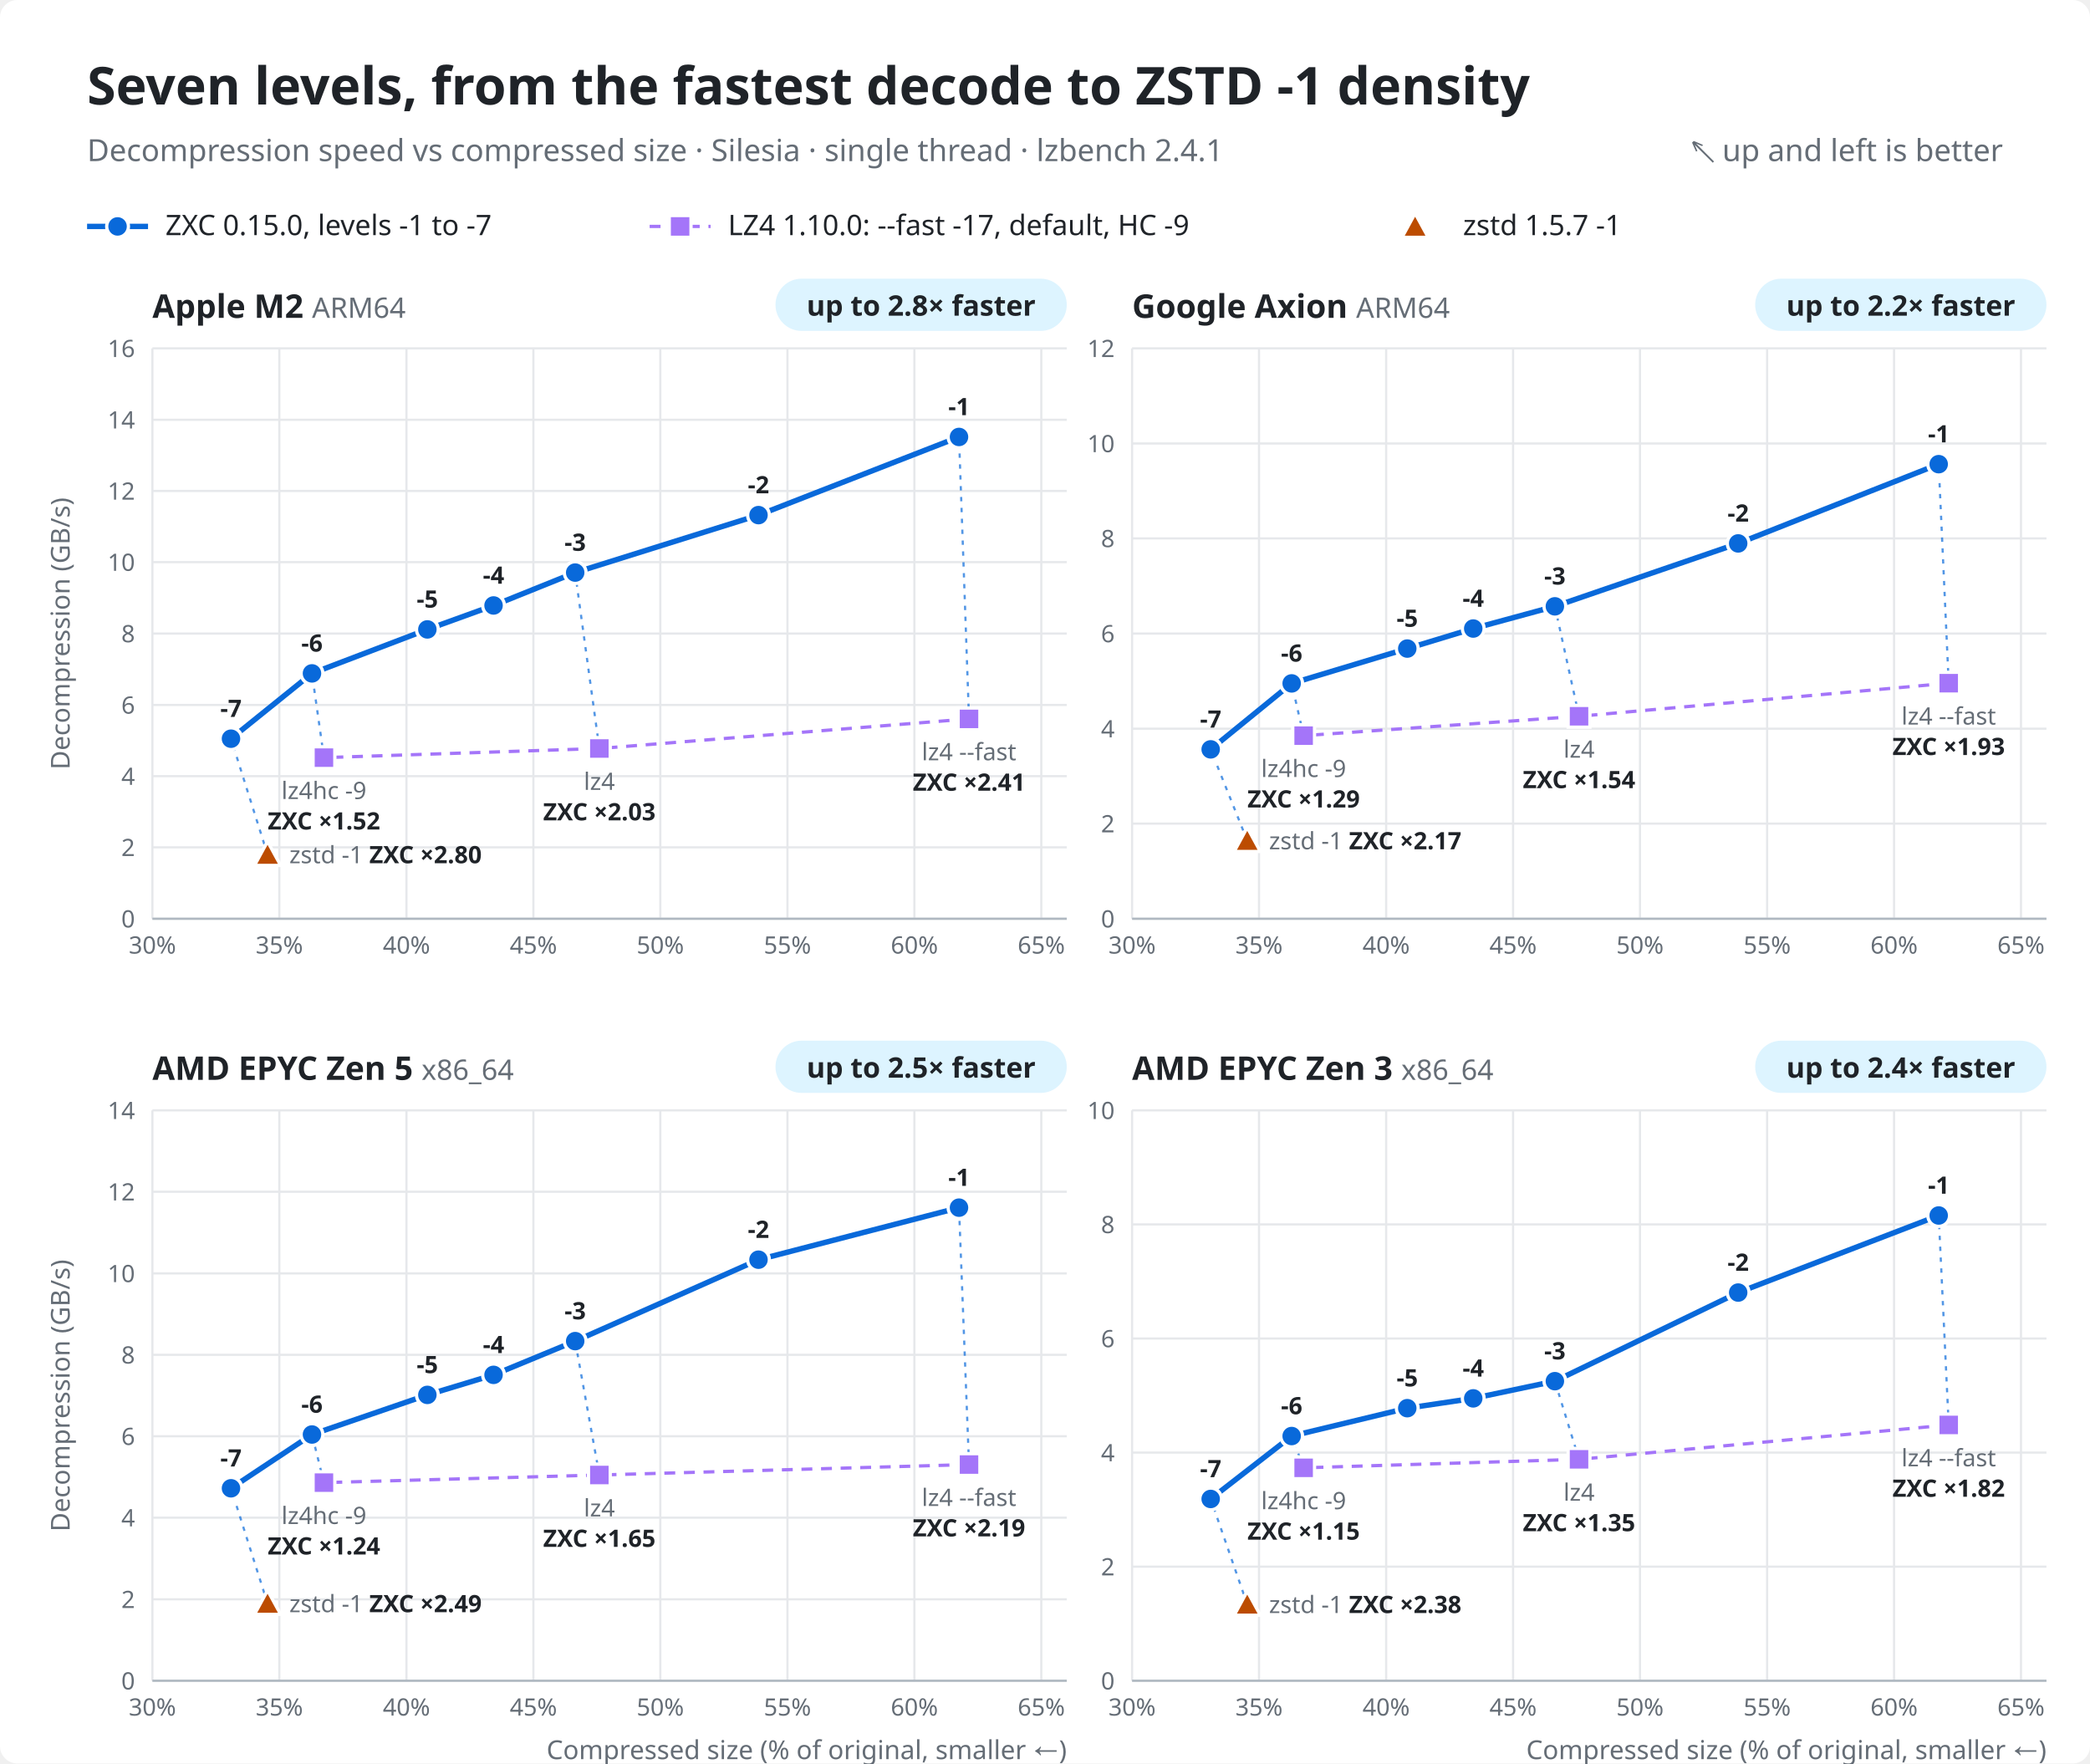
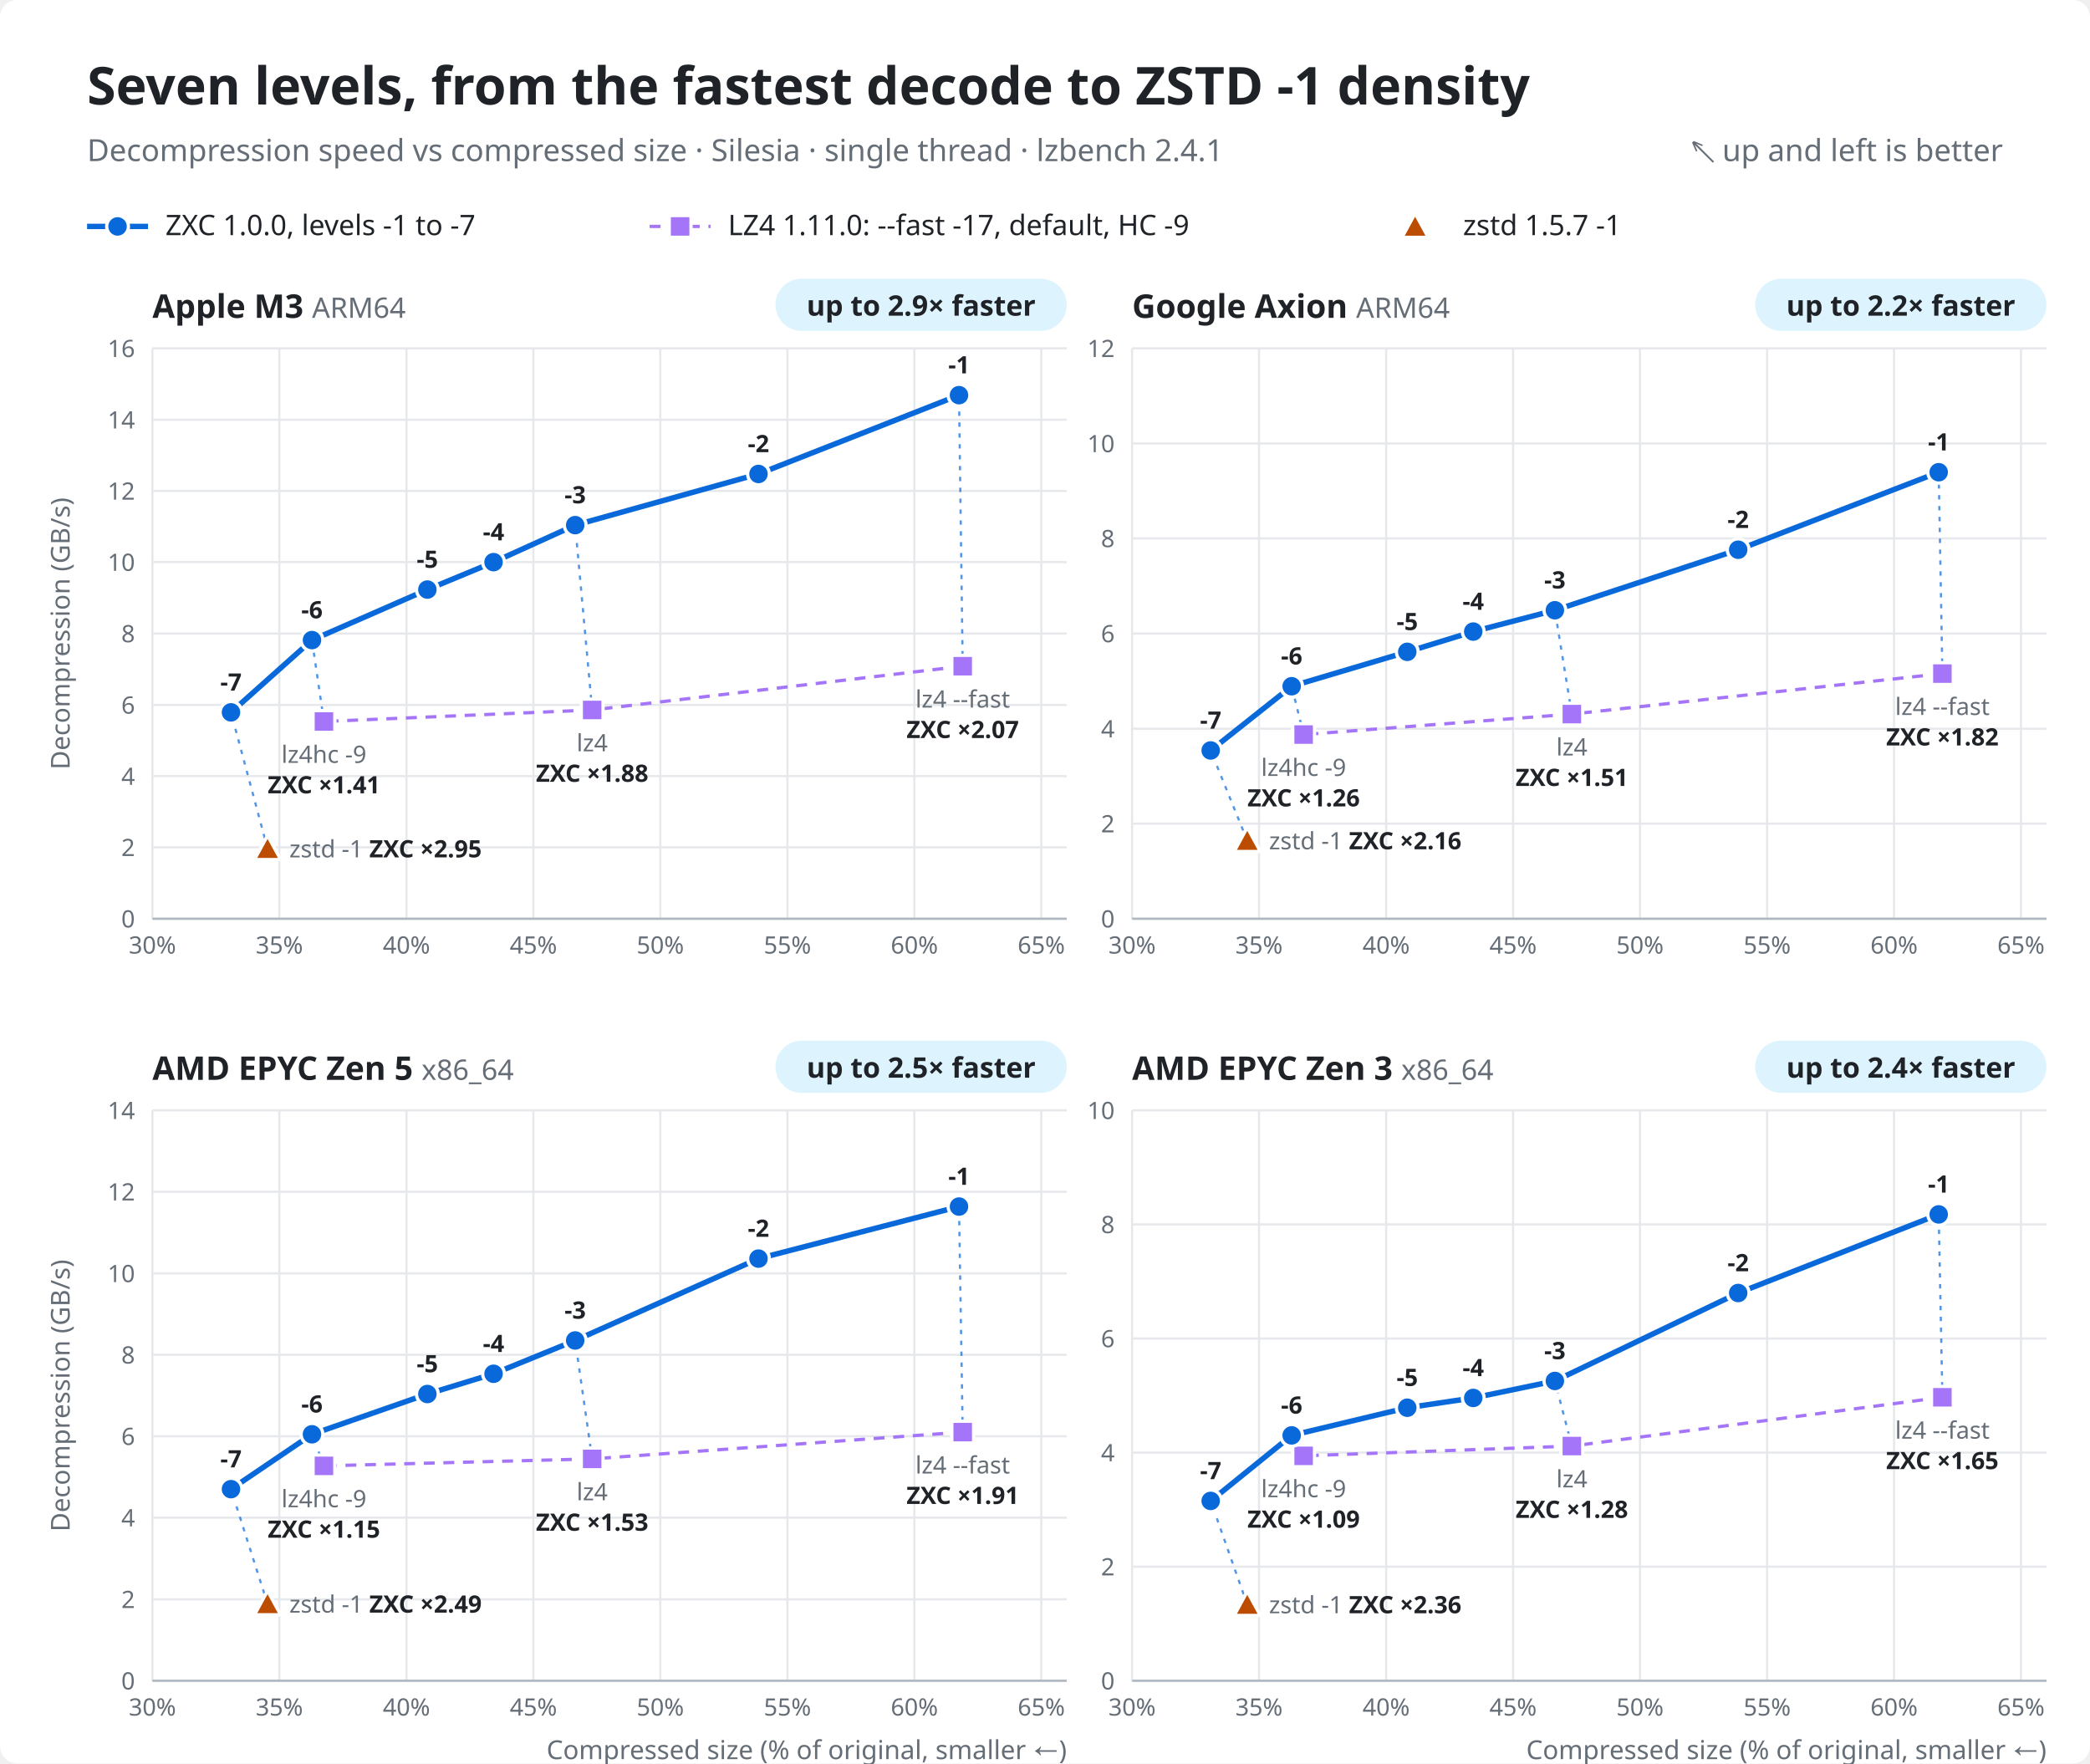
<svg xmlns="http://www.w3.org/2000/svg" viewBox="0 0 960 810" width="960" height="810" role="img" aria-label="Decompression speed versus compressed size: ZXC is faster than the LZ4 family and zstd -1 at an equal or smaller size on four CPUs">
  <style>text{font-family:-apple-system,BlinkMacSystemFont,"Segoe UI","Noto Sans",Helvetica,Arial,sans-serif;font-size:11px}.t{font-size:24px;font-weight:700}.st{font-size:14px}.pt{font-size:15px;font-weight:600}.pa{font-size:13px;font-weight:400}.ax{font-size:12px}.b{font-weight:600}.bd{font-size:13px;font-weight:700}.lg{font-size:13px}.grid,.axis{stroke-width:1}.ring{stroke-width:1.5}.zl{fill:none;stroke-width:2.5;stroke-linejoin:round}.vl{fill:none;stroke-width:1.5;stroke-dasharray:5 4}.cn{stroke-width:1;stroke-dasharray:2 3;opacity:.7}.bg{fill:#ffffff}text{fill:#1f2328}.mu{fill:#656d76}.fg{fill:#1f2328}.grid{stroke:#e6e8eb}.axis{stroke:#afb8c1}.zl{stroke:#0969da}.zp{fill:#0969da}.cn{stroke:#0969da}.op{fill:#bc4c00}.ring{stroke:#ffffff}.wash{fill:#ddf4ff}.vp{fill:#a475f9}.vl{stroke:#a475f9}@media (prefers-color-scheme:dark){.bg{fill:#0d1117}text{fill:#e6edf3}.mu{fill:#8d96a0}.fg{fill:#e6edf3}.grid{stroke:#21262d}.axis{stroke:#3d444d}.zl{stroke:#4493f8}.zp{fill:#4493f8}.cn{stroke:#4493f8}.op{fill:#db6d28}.ring{stroke:#0d1117}.wash{fill:#0c2d6b}.vp{fill:#bc8cff}.vl{stroke:#bc8cff}}.m{text-anchor:middle}.e{text-anchor:end}</style>
  <rect class="bg" width="960" height="810" rx="8" />
  <text x="40" y="48" class="t">Seven levels, from the fastest decode to ZSTD -1 density</text>
  <text x="40" y="74" class="st mu">Decompression speed vs compressed size · Silesia · single thread · lzbench 2.4.1</text>
  <text x="920" y="74" class="st mu e">↖ up and left is better</text>
  <path class="zl" d="M40 104h28" />
  <circle class="zp ring" cx="54" cy="104" r="5" />
-   <text x="76" y="108" class="lg">ZXC 0.15.0, levels -1 to -7</text>
+   <text x="76" y="108" class="lg">ZXC 1.0.0, levels -1 to -7</text>
  <path class="vl" d="M298.4 104h28" />
  <rect class="vp ring" x="307.4" y="99" width="10" height="10" />
-   <text x="334.4" y="108" class="lg">LZ4 1.10.0: --fast -17, default, HC -9</text>
+   <text x="334.4" y="108" class="lg">LZ4 1.11.0: --fast -17, default, HC -9</text>
  <path class="op ring" d="M650 98l6 11h-12z" />
  <text x="672" y="108" class="lg">zstd 1.5.7 -1</text>
  <path class="grid" d="M70 422h420" />
  <text x="62" y="426" class="mu e">0</text>
  <path class="grid" d="M70 389.2h420" />
  <text x="62" y="393.2" class="mu e">2</text>
  <path class="grid" d="M70 356.5h420" />
  <text x="62" y="360.5" class="mu e">4</text>
  <path class="grid" d="M70 323.8h420" />
  <text x="62" y="327.8" class="mu e">6</text>
  <path class="grid" d="M70 291h420" />
  <text x="62" y="295" class="mu e">8</text>
  <path class="grid" d="M70 258.2h420" />
  <text x="62" y="262.2" class="mu e">10</text>
  <path class="grid" d="M70 225.5h420" />
  <text x="62" y="229.5" class="mu e">12</text>
  <path class="grid" d="M70 192.8h420" />
  <text x="62" y="196.8" class="mu e">14</text>
  <path class="grid" d="M70 160h420" />
  <text x="62" y="164" class="mu e">16</text>
  <path class="grid" d="M70 160v262" />
  <text x="70" y="438" class="mu m">30%</text>
  <path class="grid" d="M128.3 160v262" />
  <text x="128.3" y="438" class="mu m">35%</text>
  <path class="grid" d="M186.7 160v262" />
  <text x="186.7" y="438" class="mu m">40%</text>
  <path class="grid" d="M245 160v262" />
  <text x="245" y="438" class="mu m">45%</text>
  <path class="grid" d="M303.3 160v262" />
  <text x="303.3" y="438" class="mu m">50%</text>
  <path class="grid" d="M361.7 160v262" />
  <text x="361.7" y="438" class="mu m">55%</text>
  <path class="grid" d="M420 160v262" />
  <text x="420" y="438" class="mu m">60%</text>
  <path class="grid" d="M478.3 160v262" />
  <text x="478.3" y="438" class="mu m">65%</text>
  <path class="axis" d="M70 422h420" />
  <text class="ax mu m" transform="translate(32 291) rotate(-90)">Decompression (GB/s)</text>
-   <text x="70" y="146" class="pt">Apple M2 <tspan class="pa mu">ARM64</tspan>
+   <text x="70" y="146" class="pt">Apple M3 <tspan class="pa mu">ARM64</tspan>
  </text>
  <rect class="wash" x="356.2" y="128" width="133.8" height="24" rx="12" />
-   <text x="423.1" y="145" class="bd m">up to 2.8× faster</text>
-   <path class="cn" d="M445.1 330.2L440.5 200.7" />
-   <text x="445.1" y="363.2" class="b m">ZXC ×2.41</text>
-   <path class="cn" d="M275.3 343.8L264.2 263.1" />
-   <text x="275.3" y="376.8" class="b m">ZXC ×2.03</text>
-   <path class="cn" d="M148.8 348L143.3 309.3" />
-   <text x="148.8" y="381" class="b m">ZXC ×1.52</text>
-   <path class="cn" d="M122.9 392.5L106.1 339.3" />
-   <path class="op ring" d="M122.9 386.5l6 11h-12z" />
-   <text x="132.9" y="396.5" class="mu">zstd -1 <tspan class="b fg">ZXC ×2.80</tspan>
-   </text>
-   <polyline class="vl" points="445.1,330.2 275.3,343.8 148.8,348" />
-   <rect class="vp ring" x="440.1" y="325.2" width="10" height="10" />
-   <text x="445.1" y="349.2" class="mu m">lz4 --fast</text>
-   <rect class="vp ring" x="270.3" y="338.8" width="10" height="10" />
-   <text x="275.3" y="362.8" class="mu m">lz4</text>
-   <rect class="vp ring" x="143.8" y="343" width="10" height="10" />
-   <text x="148.8" y="367" class="mu m">lz4hc -9</text>
-   <polyline class="zl" points="440.5,200.7 348.4,236.6 264.2,263 226.7,278.1 196.3,289.1 143.3,309.3 106.1,339.3" />
-   <circle class="zp ring" cx="440.5" cy="200.7" r="5" />
-   <text x="440.5" y="190.7" class="b m">-1</text>
-   <circle class="zp ring" cx="348.4" cy="236.6" r="5" />
-   <text x="348.4" y="226.6" class="b m">-2</text>
-   <circle class="zp ring" cx="264.2" cy="263" r="5" />
-   <text x="264.2" y="253" class="b m">-3</text>
-   <circle class="zp ring" cx="226.7" cy="278.1" r="5" />
-   <text x="226.7" y="268.1" class="b m">-4</text>
-   <circle class="zp ring" cx="196.3" cy="289.1" r="5" />
-   <text x="196.3" y="279.1" class="b m">-5</text>
-   <circle class="zp ring" cx="143.3" cy="309.3" r="5" />
-   <text x="143.3" y="299.3" class="b m">-6</text>
-   <circle class="zp ring" cx="106.1" cy="339.3" r="5" />
-   <text x="106.1" y="329.3" class="b m">-7</text>
+   <text x="423.1" y="145" class="bd m">up to 2.9× faster</text>
+   <path class="cn" d="M442.2 306L440.5 181.5" />
+   <text x="442.2" y="339" class="b m">ZXC ×2.07</text>
+   <path class="cn" d="M272.0 326.1L264.2 241.2" />
+   <text x="272.0" y="359.1" class="b m">ZXC ×1.88</text>
+   <path class="cn" d="M148.8 331.4L143.3 294" />
+   <text x="148.8" y="364.4" class="b m">ZXC ×1.41</text>
+   <path class="cn" d="M122.9 389.8L106.1 327.2" />
+   <path class="op ring" d="M122.9 383.8l6 11h-12z" />
+   <text x="132.9" y="393.8" class="mu">zstd -1 <tspan class="b fg">ZXC ×2.95</tspan>
+   </text>
+   <polyline class="vl" points="442.2,306 272.0,326.1 148.8,331.4" />
+   <rect class="vp ring" x="437.2" y="301" width="10" height="10" />
+   <text x="442.2" y="325" class="mu m">lz4 --fast</text>
+   <rect class="vp ring" x="267" y="321.1" width="10" height="10" />
+   <text x="272.0" y="345.1" class="mu m">lz4</text>
+   <rect class="vp ring" x="143.8" y="326.4" width="10" height="10" />
+   <text x="148.8" y="350.4" class="mu m">lz4hc -9</text>
+   <polyline class="zl" points="440.5,181.5 348.4,217.7 264.2,241.2 226.7,258.2 196.3,270.8 143.3,294 106.1,327.2" />
+   <circle class="zp ring" cx="440.5" cy="181.5" r="5" />
+   <text x="440.5" y="171.5" class="b m">-1</text>
+   <circle class="zp ring" cx="348.4" cy="217.7" r="5" />
+   <text x="348.4" y="207.7" class="b m">-2</text>
+   <circle class="zp ring" cx="264.2" cy="241.2" r="5" />
+   <text x="264.2" y="231.2" class="b m">-3</text>
+   <circle class="zp ring" cx="226.7" cy="258.2" r="5" />
+   <text x="226.7" y="248.2" class="b m">-4</text>
+   <circle class="zp ring" cx="196.3" cy="270.8" r="5" />
+   <text x="196.3" y="260.8" class="b m">-5</text>
+   <circle class="zp ring" cx="143.3" cy="294" r="5" />
+   <text x="143.3" y="284" class="b m">-6</text>
+   <circle class="zp ring" cx="106.1" cy="327.2" r="5" />
+   <text x="106.1" y="317.2" class="b m">-7</text>
  <path class="grid" d="M520 422h420" />
  <text x="512" y="426" class="mu e">0</text>
  <path class="grid" d="M520 378.3h420" />
  <text x="512" y="382.3" class="mu e">2</text>
  <path class="grid" d="M520 334.7h420" />
  <text x="512" y="338.7" class="mu e">4</text>
  <path class="grid" d="M520 291h420" />
  <text x="512" y="295" class="mu e">6</text>
  <path class="grid" d="M520 247.3h420" />
  <text x="512" y="251.3" class="mu e">8</text>
  <path class="grid" d="M520 203.7h420" />
  <text x="512" y="207.7" class="mu e">10</text>
  <path class="grid" d="M520 160h420" />
  <text x="512" y="164" class="mu e">12</text>
  <path class="grid" d="M520 160v262" />
  <text x="520" y="438" class="mu m">30%</text>
  <path class="grid" d="M578.3 160v262" />
  <text x="578.3" y="438" class="mu m">35%</text>
  <path class="grid" d="M636.7 160v262" />
  <text x="636.7" y="438" class="mu m">40%</text>
  <path class="grid" d="M695 160v262" />
  <text x="695" y="438" class="mu m">45%</text>
  <path class="grid" d="M753.3 160v262" />
  <text x="753.3" y="438" class="mu m">50%</text>
  <path class="grid" d="M811.7 160v262" />
  <text x="811.7" y="438" class="mu m">55%</text>
  <path class="grid" d="M870 160v262" />
  <text x="870" y="438" class="mu m">60%</text>
  <path class="grid" d="M928.3 160v262" />
  <text x="928.3" y="438" class="mu m">65%</text>
  <path class="axis" d="M520 422h420" />
  <text x="520" y="146" class="pt">Google Axion <tspan class="pa mu">ARM64</tspan>
  </text>
  <rect class="wash" x="806.2" y="128" width="133.8" height="24" rx="12" />
  <text x="873.1" y="145" class="bd m">up to 2.2× faster</text>
-   <path class="cn" d="M895.1 313.8L890.5 213.2" />
-   <text x="895.1" y="346.8" class="b m">ZXC ×1.93</text>
-   <path class="cn" d="M725.3 329L714.2 278.5" />
-   <text x="725.3" y="362" class="b m">ZXC ×1.54</text>
-   <path class="cn" d="M598.8 337.9L593.3 313.9" />
-   <text x="598.8" y="370.9" class="b m">ZXC ×1.29</text>
-   <path class="cn" d="M572.9 386.1L556.1 344.2" />
+   <path class="cn" d="M892.2 309.4L890.5 216.9" />
+   <text x="892.2" y="342.4" class="b m">ZXC ×1.82</text>
+   <path class="cn" d="M722.0 328L714.2 280.3" />
+   <text x="722.0" y="361" class="b m">ZXC ×1.51</text>
+   <path class="cn" d="M598.8 337.4L593.3 315.2" />
+   <text x="598.8" y="370.4" class="b m">ZXC ×1.26</text>
+   <path class="cn" d="M572.9 386.1L556.1 344.7" />
  <path class="op ring" d="M572.9 380.1l6 11h-12z" />
-   <text x="582.9" y="390.1" class="mu">zstd -1 <tspan class="b fg">ZXC ×2.17</tspan>
-   </text>
-   <polyline class="vl" points="895.1,313.8 725.3,329 598.8,337.9" />
-   <rect class="vp ring" x="890.1" y="308.8" width="10" height="10" />
-   <text x="895.1" y="332.8" class="mu m">lz4 --fast</text>
-   <rect class="vp ring" x="720.3" y="324" width="10" height="10" />
-   <text x="725.3" y="348" class="mu m">lz4</text>
-   <rect class="vp ring" x="593.8" y="332.9" width="10" height="10" />
-   <text x="598.8" y="356.9" class="mu m">lz4hc -9</text>
-   <polyline class="zl" points="890.5,213.2 798.4,249.6 714.2,278.5 676.7,288.7 646.4,297.9 593.3,313.9 556.1,344.2" />
-   <circle class="zp ring" cx="890.5" cy="213.2" r="5" />
-   <text x="890.5" y="203.2" class="b m">-1</text>
-   <circle class="zp ring" cx="798.4" cy="249.6" r="5" />
-   <text x="798.4" y="239.6" class="b m">-2</text>
-   <circle class="zp ring" cx="714.2" cy="278.5" r="5" />
-   <text x="714.2" y="268.5" class="b m">-3</text>
-   <circle class="zp ring" cx="676.7" cy="288.7" r="5" />
-   <text x="676.7" y="278.7" class="b m">-4</text>
-   <circle class="zp ring" cx="646.4" cy="297.9" r="5" />
-   <text x="646.4" y="287.9" class="b m">-5</text>
-   <circle class="zp ring" cx="593.3" cy="313.9" r="5" />
-   <text x="593.3" y="303.9" class="b m">-6</text>
-   <circle class="zp ring" cx="556.1" cy="344.2" r="5" />
-   <text x="556.1" y="334.2" class="b m">-7</text>
+   <text x="582.9" y="390.1" class="mu">zstd -1 <tspan class="b fg">ZXC ×2.16</tspan>
+   </text>
+   <polyline class="vl" points="892.2,309.4 722.0,328 598.8,337.4" />
+   <rect class="vp ring" x="887.2" y="304.4" width="10" height="10" />
+   <text x="892.2" y="328.4" class="mu m">lz4 --fast</text>
+   <rect class="vp ring" x="717" y="323" width="10" height="10" />
+   <text x="722.0" y="347" class="mu m">lz4</text>
+   <rect class="vp ring" x="593.8" y="332.4" width="10" height="10" />
+   <text x="598.8" y="356.4" class="mu m">lz4hc -9</text>
+   <polyline class="zl" points="890.5,216.9 798.4,252.5 714.2,280.3 676.7,290.1 646.4,299.4 593.3,315.2 556.1,344.7" />
+   <circle class="zp ring" cx="890.5" cy="216.9" r="5" />
+   <text x="890.5" y="206.9" class="b m">-1</text>
+   <circle class="zp ring" cx="798.4" cy="252.5" r="5" />
+   <text x="798.4" y="242.5" class="b m">-2</text>
+   <circle class="zp ring" cx="714.2" cy="280.3" r="5" />
+   <text x="714.2" y="270.3" class="b m">-3</text>
+   <circle class="zp ring" cx="676.7" cy="290.1" r="5" />
+   <text x="676.7" y="280.1" class="b m">-4</text>
+   <circle class="zp ring" cx="646.4" cy="299.4" r="5" />
+   <text x="646.4" y="289.4" class="b m">-5</text>
+   <circle class="zp ring" cx="593.3" cy="315.2" r="5" />
+   <text x="593.3" y="305.2" class="b m">-6</text>
+   <circle class="zp ring" cx="556.1" cy="344.7" r="5" />
+   <text x="556.1" y="334.7" class="b m">-7</text>
  <path class="grid" d="M70 772h420" />
  <text x="62" y="776" class="mu e">0</text>
  <path class="grid" d="M70 734.6h420" />
  <text x="62" y="738.6" class="mu e">2</text>
  <path class="grid" d="M70 697.1h420" />
  <text x="62" y="701.1" class="mu e">4</text>
  <path class="grid" d="M70 659.7h420" />
  <text x="62" y="663.7" class="mu e">6</text>
  <path class="grid" d="M70 622.3h420" />
  <text x="62" y="626.3" class="mu e">8</text>
  <path class="grid" d="M70 584.9h420" />
  <text x="62" y="588.9" class="mu e">10</text>
  <path class="grid" d="M70 547.4h420" />
  <text x="62" y="551.4" class="mu e">12</text>
  <path class="grid" d="M70 510h420" />
  <text x="62" y="514" class="mu e">14</text>
  <path class="grid" d="M70 510v262" />
  <text x="70" y="788" class="mu m">30%</text>
  <path class="grid" d="M128.3 510v262" />
  <text x="128.3" y="788" class="mu m">35%</text>
  <path class="grid" d="M186.7 510v262" />
  <text x="186.7" y="788" class="mu m">40%</text>
  <path class="grid" d="M245 510v262" />
  <text x="245" y="788" class="mu m">45%</text>
  <path class="grid" d="M303.3 510v262" />
  <text x="303.3" y="788" class="mu m">50%</text>
  <path class="grid" d="M361.7 510v262" />
  <text x="361.7" y="788" class="mu m">55%</text>
  <path class="grid" d="M420 510v262" />
  <text x="420" y="788" class="mu m">60%</text>
  <path class="grid" d="M478.3 510v262" />
  <text x="478.3" y="788" class="mu m">65%</text>
  <path class="axis" d="M70 772h420" />
  <text class="ax mu m" transform="translate(32 641) rotate(-90)">Decompression (GB/s)</text>
  <text x="490" y="808" class="ax mu e">Compressed size (% of original, smaller ←)</text>
  <text x="70" y="496" class="pt">AMD EPYC Zen 5 <tspan class="pa mu">x86_64</tspan>
  </text>
  <rect class="wash" x="356.2" y="478" width="133.8" height="24" rx="12" />
  <text x="423.1" y="495" class="bd m">up to 2.5× faster</text>
-   <path class="cn" d="M445.1 672.7L440.5 554.7" />
-   <text x="445.1" y="705.7" class="b m">ZXC ×2.19</text>
-   <path class="cn" d="M275.3 677.5L264.2 616" />
-   <text x="275.3" y="710.5" class="b m">ZXC ×1.65</text>
-   <path class="cn" d="M148.8 681L143.3 658.9" />
-   <text x="148.8" y="714" class="b m">ZXC ×1.24</text>
-   <path class="cn" d="M122.9 736.5L106.1 683.6" />
-   <path class="op ring" d="M122.9 730.5l6 11h-12z" />
-   <text x="132.9" y="740.5" class="mu">zstd -1 <tspan class="b fg">ZXC ×2.49</tspan>
-   </text>
-   <polyline class="vl" points="445.1,672.7 275.3,677.5 148.8,681" />
-   <rect class="vp ring" x="440.1" y="667.7" width="10" height="10" />
-   <text x="445.1" y="691.7" class="mu m">lz4 --fast</text>
-   <rect class="vp ring" x="270.3" y="672.5" width="10" height="10" />
-   <text x="275.3" y="696.5" class="mu m">lz4</text>
-   <rect class="vp ring" x="143.8" y="676" width="10" height="10" />
-   <text x="148.8" y="700" class="mu m">lz4hc -9</text>
-   <polyline class="zl" points="440.5,554.7 348.4,578.6 264.2,616 226.7,631.5 196.3,640.7 143.3,658.9 106.1,683.6" />
-   <circle class="zp ring" cx="440.5" cy="554.7" r="5" />
-   <text x="440.5" y="544.7" class="b m">-1</text>
-   <circle class="zp ring" cx="348.4" cy="578.6" r="5" />
-   <text x="348.4" y="568.6" class="b m">-2</text>
-   <circle class="zp ring" cx="264.2" cy="616" r="5" />
-   <text x="264.2" y="606" class="b m">-3</text>
-   <circle class="zp ring" cx="226.7" cy="631.5" r="5" />
-   <text x="226.7" y="621.5" class="b m">-4</text>
-   <circle class="zp ring" cx="196.3" cy="640.7" r="5" />
-   <text x="196.3" y="630.7" class="b m">-5</text>
-   <circle class="zp ring" cx="143.3" cy="658.9" r="5" />
-   <text x="143.3" y="648.9" class="b m">-6</text>
-   <circle class="zp ring" cx="106.1" cy="683.6" r="5" />
-   <text x="106.1" y="673.6" class="b m">-7</text>
+   <path class="cn" d="M442.2 657.8L440.5 554.2" />
+   <text x="442.2" y="690.8" class="b m">ZXC ×1.91</text>
+   <path class="cn" d="M272.0 670.1L264.2 615.7" />
+   <text x="272.0" y="703.1" class="b m">ZXC ×1.53</text>
+   <path class="cn" d="M148.8 673.3L143.3 658.8" />
+   <text x="148.8" y="706.3" class="b m">ZXC ×1.15</text>
+   <path class="cn" d="M122.9 736.7L106.1 684" />
+   <path class="op ring" d="M122.9 730.7l6 11h-12z" />
+   <text x="132.9" y="740.7" class="mu">zstd -1 <tspan class="b fg">ZXC ×2.49</tspan>
+   </text>
+   <polyline class="vl" points="442.2,657.8 272.0,670.1 148.8,673.3" />
+   <rect class="vp ring" x="437.2" y="652.8" width="10" height="10" />
+   <text x="442.2" y="676.8" class="mu m">lz4 --fast</text>
+   <rect class="vp ring" x="267" y="665.1" width="10" height="10" />
+   <text x="272.0" y="689.1" class="mu m">lz4</text>
+   <rect class="vp ring" x="143.8" y="668.3" width="10" height="10" />
+   <text x="148.8" y="692.3" class="mu m">lz4hc -9</text>
+   <polyline class="zl" points="440.5,554.2 348.4,578.1 264.2,615.7 226.7,631 196.3,640.3 143.3,658.8 106.1,684" />
+   <circle class="zp ring" cx="440.5" cy="554.2" r="5" />
+   <text x="440.5" y="544.2" class="b m">-1</text>
+   <circle class="zp ring" cx="348.4" cy="578.1" r="5" />
+   <text x="348.4" y="568.1" class="b m">-2</text>
+   <circle class="zp ring" cx="264.2" cy="615.7" r="5" />
+   <text x="264.2" y="605.7" class="b m">-3</text>
+   <circle class="zp ring" cx="226.7" cy="631" r="5" />
+   <text x="226.7" y="621" class="b m">-4</text>
+   <circle class="zp ring" cx="196.3" cy="640.3" r="5" />
+   <text x="196.3" y="630.3" class="b m">-5</text>
+   <circle class="zp ring" cx="143.3" cy="658.8" r="5" />
+   <text x="143.3" y="648.8" class="b m">-6</text>
+   <circle class="zp ring" cx="106.1" cy="684" r="5" />
+   <text x="106.1" y="674" class="b m">-7</text>
  <path class="grid" d="M520 772h420" />
  <text x="512" y="776" class="mu e">0</text>
  <path class="grid" d="M520 719.6h420" />
  <text x="512" y="723.6" class="mu e">2</text>
  <path class="grid" d="M520 667.2h420" />
  <text x="512" y="671.2" class="mu e">4</text>
  <path class="grid" d="M520 614.8h420" />
  <text x="512" y="618.8" class="mu e">6</text>
  <path class="grid" d="M520 562.4h420" />
  <text x="512" y="566.4" class="mu e">8</text>
  <path class="grid" d="M520 510h420" />
  <text x="512" y="514" class="mu e">10</text>
  <path class="grid" d="M520 510v262" />
  <text x="520" y="788" class="mu m">30%</text>
  <path class="grid" d="M578.3 510v262" />
  <text x="578.3" y="788" class="mu m">35%</text>
  <path class="grid" d="M636.7 510v262" />
  <text x="636.7" y="788" class="mu m">40%</text>
  <path class="grid" d="M695 510v262" />
  <text x="695" y="788" class="mu m">45%</text>
  <path class="grid" d="M753.3 510v262" />
  <text x="753.3" y="788" class="mu m">50%</text>
  <path class="grid" d="M811.7 510v262" />
  <text x="811.7" y="788" class="mu m">55%</text>
  <path class="grid" d="M870 510v262" />
  <text x="870" y="788" class="mu m">60%</text>
  <path class="grid" d="M928.3 510v262" />
  <text x="928.3" y="788" class="mu m">65%</text>
  <path class="axis" d="M520 772h420" />
  <text x="940" y="808" class="ax mu e">Compressed size (% of original, smaller ←)</text>
  <text x="520" y="496" class="pt">AMD EPYC Zen 3 <tspan class="pa mu">x86_64</tspan>
  </text>
  <rect class="wash" x="806.2" y="478" width="133.8" height="24" rx="12" />
  <text x="873.1" y="495" class="bd m">up to 2.4× faster</text>
-   <path class="cn" d="M895.1 654.5L890.5 558.3" />
-   <text x="895.1" y="687.5" class="b m">ZXC ×1.82</text>
-   <path class="cn" d="M725.3 670.3L714.2 634.4" />
-   <text x="725.3" y="703.3" class="b m">ZXC ×1.35</text>
-   <path class="cn" d="M598.8 674.2L593.3 659.6" />
-   <text x="598.8" y="707.2" class="b m">ZXC ×1.15</text>
-   <path class="cn" d="M572.9 736.9L556.1 688.5" />
-   <path class="op ring" d="M572.9 730.9l6 11h-12z" />
-   <text x="582.9" y="740.9" class="mu">zstd -1 <tspan class="b fg">ZXC ×2.38</tspan>
-   </text>
-   <polyline class="vl" points="895.1,654.5 725.3,670.3 598.8,674.2" />
-   <rect class="vp ring" x="890.1" y="649.5" width="10" height="10" />
-   <text x="895.1" y="673.5" class="mu m">lz4 --fast</text>
-   <rect class="vp ring" x="720.3" y="665.3" width="10" height="10" />
-   <text x="725.3" y="689.3" class="mu m">lz4</text>
-   <rect class="vp ring" x="593.8" y="669.2" width="10" height="10" />
-   <text x="598.8" y="693.2" class="mu m">lz4hc -9</text>
-   <polyline class="zl" points="890.5,558.3 798.4,593.7 714.2,634.4 676.7,642.3 646.4,646.8 593.3,659.6 556.1,688.5" />
-   <circle class="zp ring" cx="890.5" cy="558.3" r="5" />
-   <text x="890.5" y="548.3" class="b m">-1</text>
-   <circle class="zp ring" cx="798.4" cy="593.7" r="5" />
-   <text x="798.4" y="583.7" class="b m">-2</text>
-   <circle class="zp ring" cx="714.2" cy="634.4" r="5" />
-   <text x="714.2" y="624.4" class="b m">-3</text>
-   <circle class="zp ring" cx="676.7" cy="642.3" r="5" />
-   <text x="676.7" y="632.3" class="b m">-4</text>
-   <circle class="zp ring" cx="646.4" cy="646.8" r="5" />
-   <text x="646.4" y="636.8" class="b m">-5</text>
-   <circle class="zp ring" cx="593.3" cy="659.6" r="5" />
-   <text x="593.3" y="649.6" class="b m">-6</text>
-   <circle class="zp ring" cx="556.1" cy="688.5" r="5" />
-   <text x="556.1" y="678.5" class="b m">-7</text>
+   <path class="cn" d="M892.2 641.8L890.5 557.8" />
+   <text x="892.2" y="674.8" class="b m">ZXC ×1.65</text>
+   <path class="cn" d="M722.0 664.2L714.2 634.3" />
+   <text x="722.0" y="697.2" class="b m">ZXC ×1.28</text>
+   <path class="cn" d="M598.8 668.7L593.3 659.3" />
+   <text x="598.8" y="701.7" class="b m">ZXC ×1.09</text>
+   <path class="cn" d="M572.9 737L556.1 689.4" />
+   <path class="op ring" d="M572.9 731l6 11h-12z" />
+   <text x="582.9" y="741" class="mu">zstd -1 <tspan class="b fg">ZXC ×2.36</tspan>
+   </text>
+   <polyline class="vl" points="892.2,641.8 722.0,664.2 598.8,668.7" />
+   <rect class="vp ring" x="887.2" y="636.8" width="10" height="10" />
+   <text x="892.2" y="660.8" class="mu m">lz4 --fast</text>
+   <rect class="vp ring" x="717" y="659.2" width="10" height="10" />
+   <text x="722.0" y="683.2" class="mu m">lz4</text>
+   <rect class="vp ring" x="593.8" y="663.7" width="10" height="10" />
+   <text x="598.8" y="687.7" class="mu m">lz4hc -9</text>
+   <polyline class="zl" points="890.5,557.8 798.4,593.9 714.2,634.3 676.7,642.1 646.4,646.6 593.3,659.3 556.1,689.4" />
+   <circle class="zp ring" cx="890.5" cy="557.8" r="5" />
+   <text x="890.5" y="547.8" class="b m">-1</text>
+   <circle class="zp ring" cx="798.4" cy="593.9" r="5" />
+   <text x="798.4" y="583.9" class="b m">-2</text>
+   <circle class="zp ring" cx="714.2" cy="634.3" r="5" />
+   <text x="714.2" y="624.3" class="b m">-3</text>
+   <circle class="zp ring" cx="676.7" cy="642.1" r="5" />
+   <text x="676.7" y="632.1" class="b m">-4</text>
+   <circle class="zp ring" cx="646.4" cy="646.6" r="5" />
+   <text x="646.4" y="636.6" class="b m">-5</text>
+   <circle class="zp ring" cx="593.3" cy="659.3" r="5" />
+   <text x="593.3" y="649.3" class="b m">-6</text>
+   <circle class="zp ring" cx="556.1" cy="689.4" r="5" />
+   <text x="556.1" y="679.4" class="b m">-7</text>
</svg>
